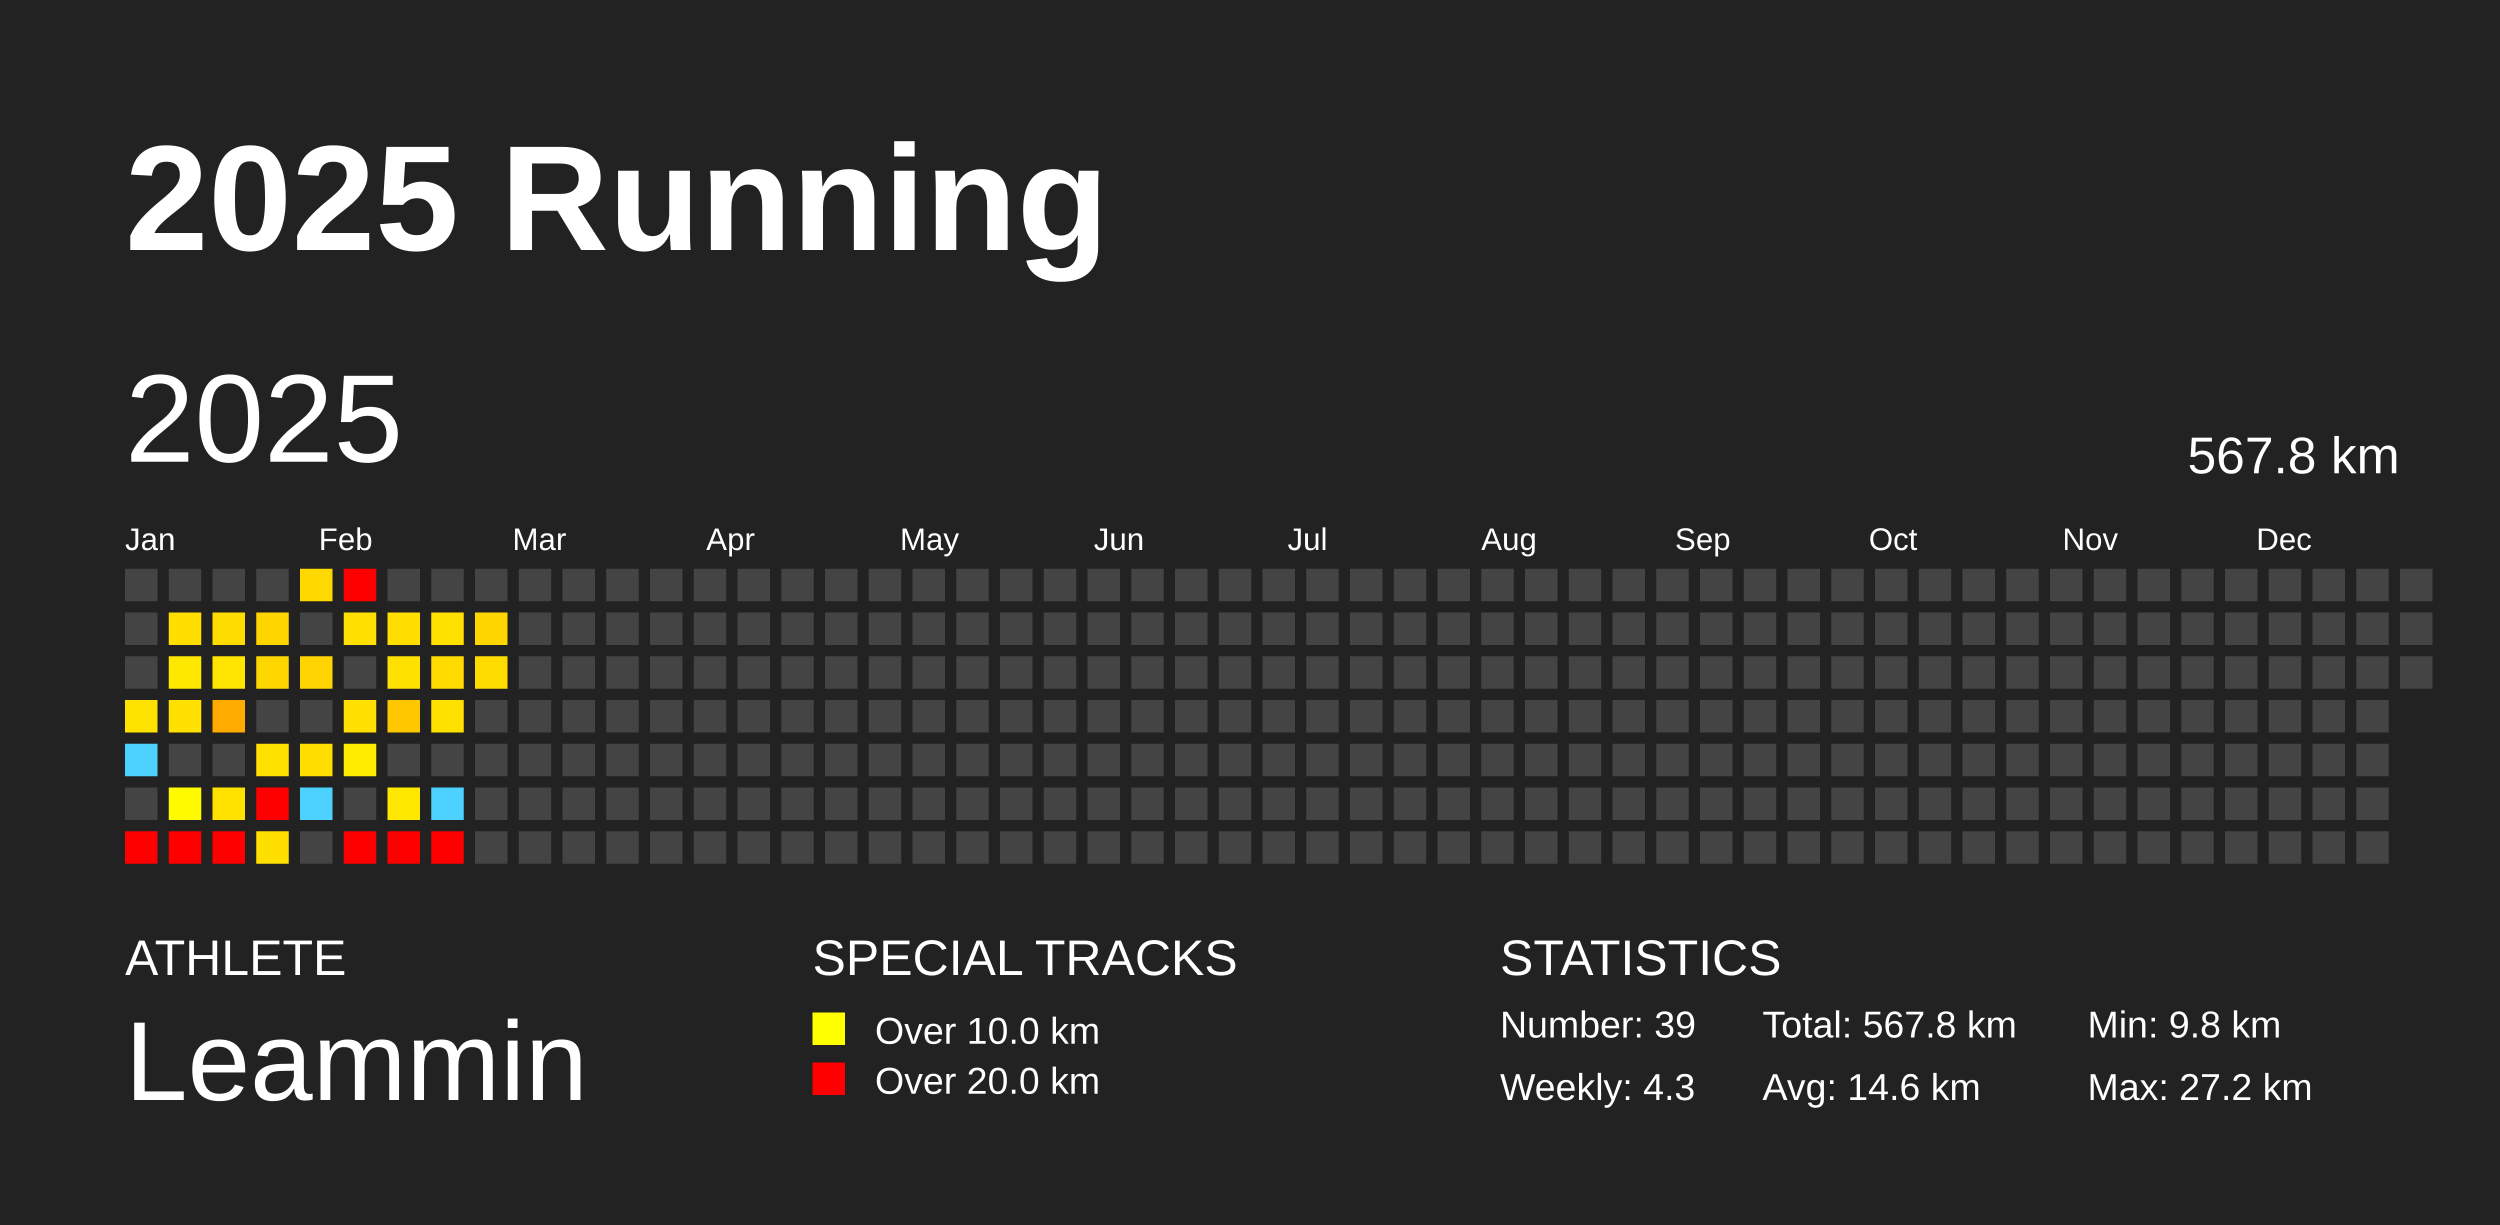
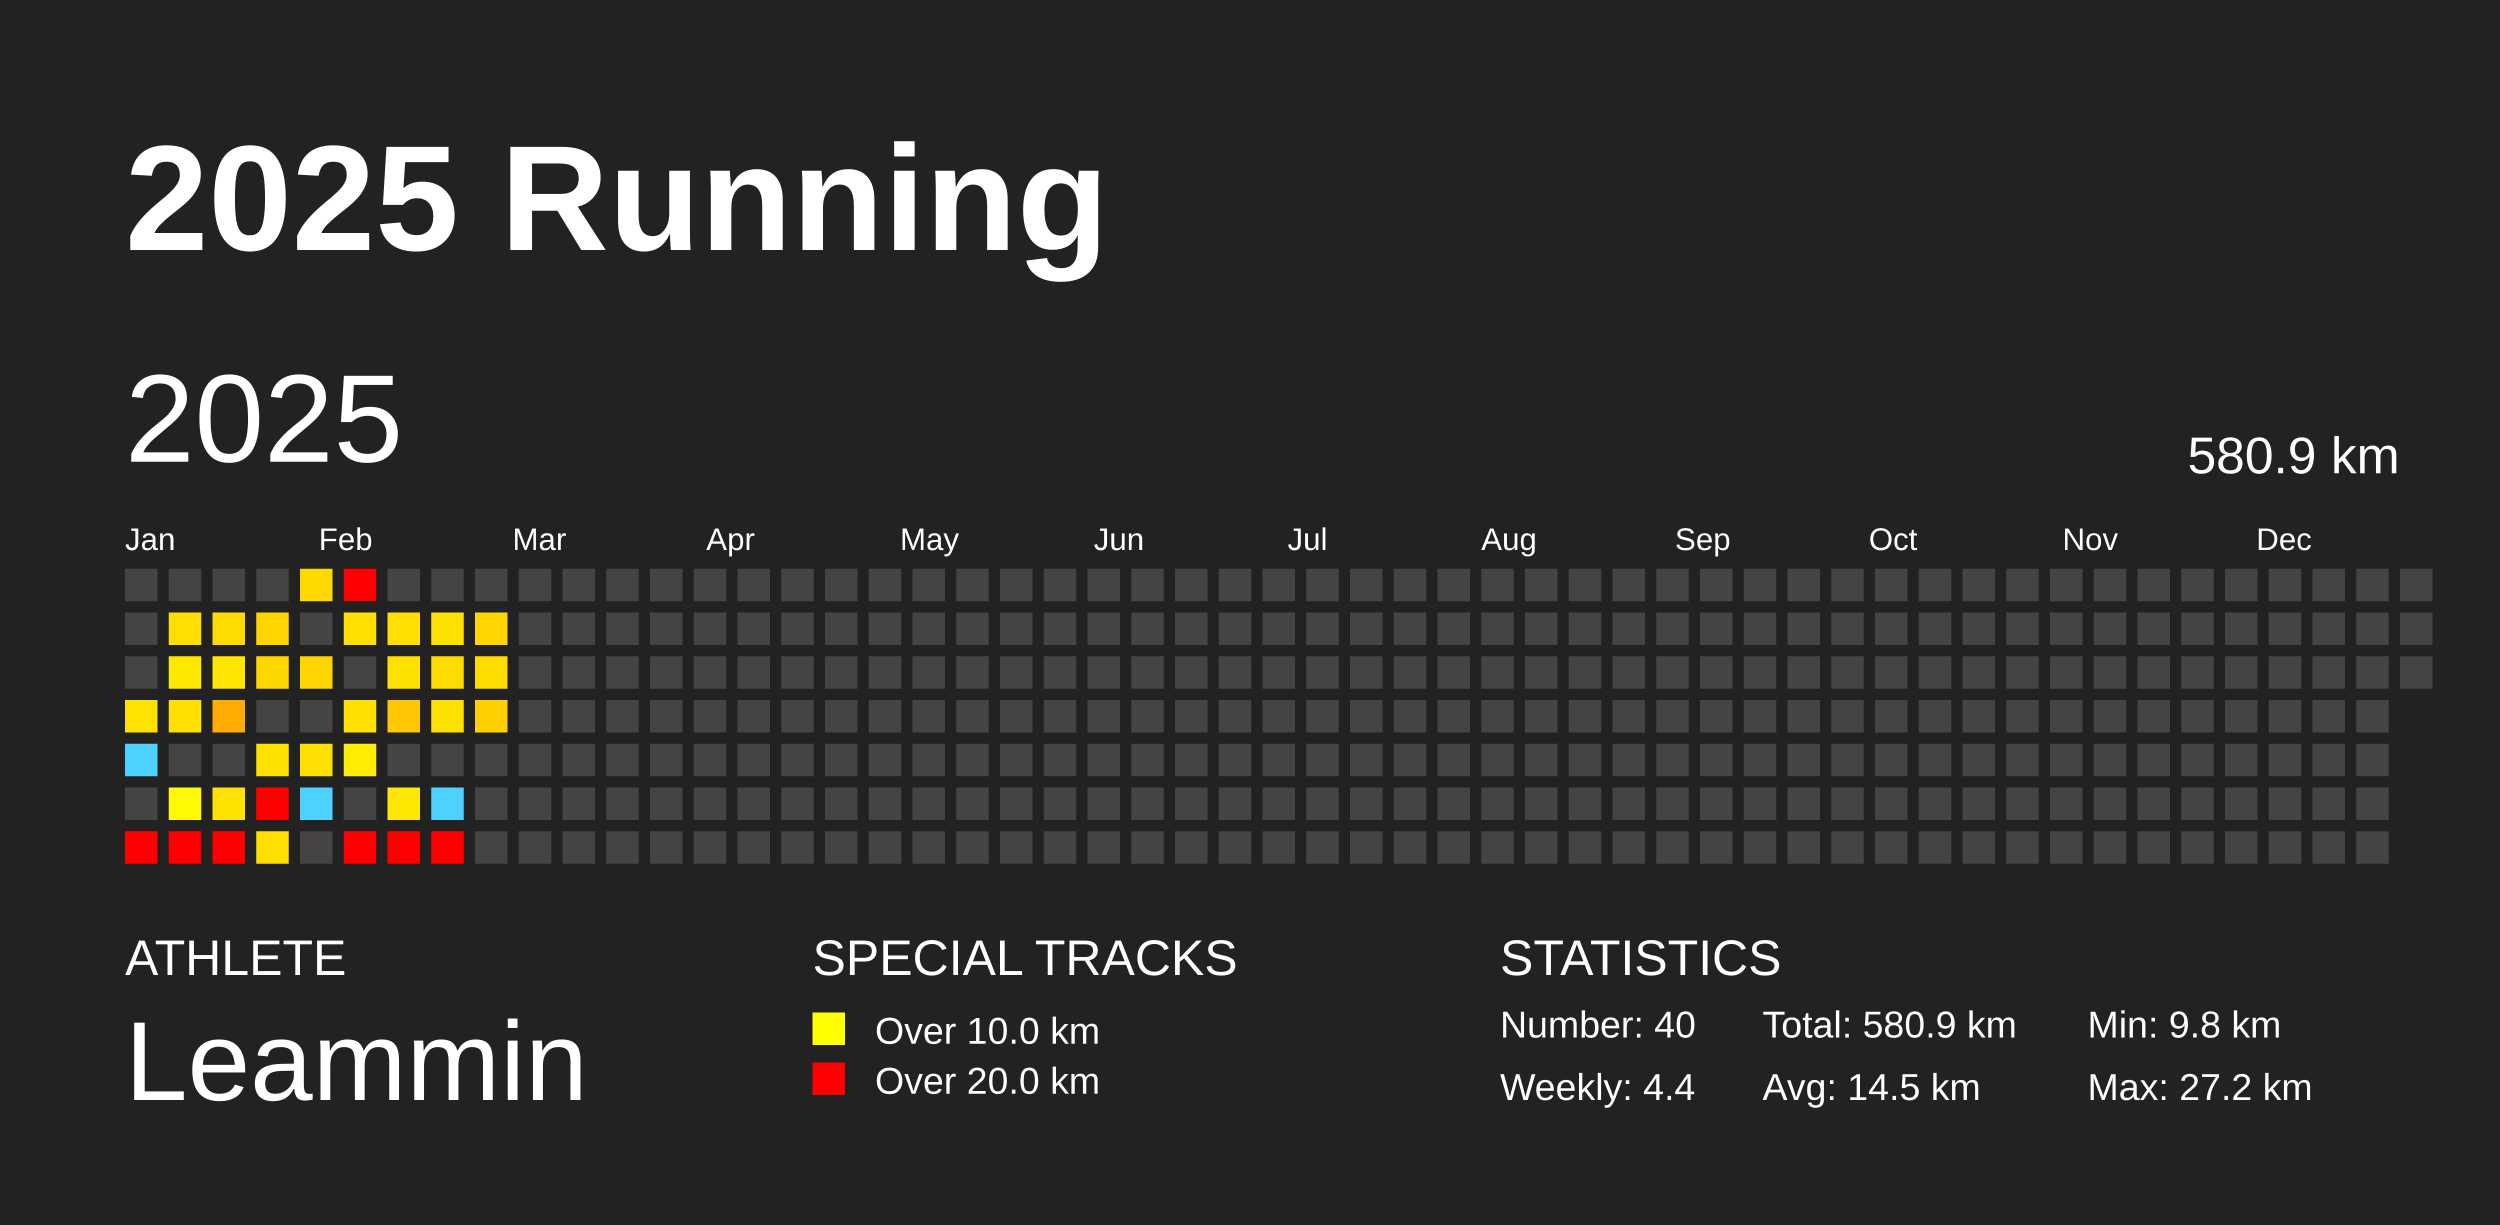
<svg xmlns="http://www.w3.org/2000/svg" baseProfile="full" height="98mm" version="1.1" viewBox="0,0,200,98" width="200mm">
  <defs />
  <rect fill="#222222" height="98" width="200" x="0" y="0" />
  <text fill="#FFFFFF" style="font-size:12px; font-family:Arial; font-weight:bold;" x="10" y="20">2025 Running</text>
  <text fill="#FFFFFF" style="font-size:4px; font-family:Arial" x="10" y="78">ATHLETE</text>
  <text fill="#FFFFFF" style="font-size:9px; font-family:Arial" x="10" y="88">Leammin</text>
  <text fill="#FFFFFF" style="font-size:4px; font-family:Arial" x="65" y="78">SPECIAL TRACKS</text>
  <rect fill="yellow" height="2.6" width="2.6" x="65" y="81" />
  <text fill="#FFFFFF" style="font-size:3px; font-family:Arial" x="70" y="83.5">Over 10.0 km</text>
  <rect fill="red" height="2.6" width="2.6" x="65" y="85" />
  <text fill="#FFFFFF" style="font-size:3px; font-family:Arial" x="70" y="87.5">Over 20.0 km</text>
  <text fill="#FFFFFF" style="font-size:4px; font-family:Arial" x="120" y="78">STATISTICS</text>
-   <text fill="#FFFFFF" style="font-size:3px; font-family:Arial" x="120" y="83">Number: 39</text>
-   <text fill="#FFFFFF" style="font-size:3px; font-family:Arial" x="120" y="88">Weekly: 4.3</text>
-   <text fill="#FFFFFF" style="font-size:3px; font-family:Arial" x="141" y="83">Total: 567.8 km</text>
-   <text fill="#FFFFFF" style="font-size:3px; font-family:Arial" x="141" y="88">Avg: 14.6 km</text>
+   <text fill="#FFFFFF" style="font-size:3px; font-family:Arial" x="120" y="83">Number: 40</text>
+   <text fill="#FFFFFF" style="font-size:3px; font-family:Arial" x="120" y="88">Weekly: 4.4</text>
+   <text fill="#FFFFFF" style="font-size:3px; font-family:Arial" x="141" y="83">Total: 580.9 km</text>
+   <text fill="#FFFFFF" style="font-size:3px; font-family:Arial" x="141" y="88">Avg: 14.5 km</text>
  <text fill="#FFFFFF" style="font-size:3px; font-family:Arial" x="167" y="83">Min: 9.8 km</text>
  <text fill="#FFFFFF" style="font-size:3px; font-family:Arial" x="167" y="88">Max: 27.2 km</text>
  <text dominant-baseline="hanging" fill="#FFFFFF" style="font-size:10.0px; font-family:Arial;" x="10" y="30">2025</text>
-   <text dominant-baseline="hanging" fill="#FFFFFF" style="font-size:4.125px; font-family:Arial;" x="175" y="35">567.8 km</text>
+   <text dominant-baseline="hanging" fill="#FFFFFF" style="font-size:4.125px; font-family:Arial;" x="175" y="35">580.9 km</text>
  <text fill="#FFFFFF" style="font-size:2.5px; font-family:Arial" x="10.0" y="44">Jan</text>
  <text fill="#FFFFFF" style="font-size:2.5px; font-family:Arial" x="25.5" y="44">Feb</text>
  <text fill="#FFFFFF" style="font-size:2.5px; font-family:Arial" x="41.0" y="44">Mar</text>
  <text fill="#FFFFFF" style="font-size:2.5px; font-family:Arial" x="56.5" y="44">Apr</text>
  <text fill="#FFFFFF" style="font-size:2.5px; font-family:Arial" x="72.0" y="44">May</text>
  <text fill="#FFFFFF" style="font-size:2.5px; font-family:Arial" x="87.5" y="44">Jun</text>
  <text fill="#FFFFFF" style="font-size:2.5px; font-family:Arial" x="103.0" y="44">Jul</text>
  <text fill="#FFFFFF" style="font-size:2.5px; font-family:Arial" x="118.5" y="44">Aug</text>
  <text fill="#FFFFFF" style="font-size:2.5px; font-family:Arial" x="134.0" y="44">Sep</text>
  <text fill="#FFFFFF" style="font-size:2.5px; font-family:Arial" x="149.5" y="44">Oct</text>
  <text fill="#FFFFFF" style="font-size:2.5px; font-family:Arial" x="165.0" y="44">Nov</text>
  <text fill="#FFFFFF" style="font-size:2.5px; font-family:Arial" x="180.5" y="44">Dec</text>
  <rect fill="#444444" height="2.6" width="2.6" x="10.0" y="45.5" />
  <rect fill="#444444" height="2.6" width="2.6" x="10.0" y="49.0" />
  <rect fill="#444444" height="2.6" width="2.6" x="10.0" y="52.5" />
  <rect fill="#ffe300" height="2.6" width="2.6" x="10.0" y="56.0" />
  <rect fill="#4dd2ff" height="2.6" width="2.6" x="10.0" y="59.5" />
  <rect fill="#444444" height="2.6" width="2.6" x="10.0" y="63.0" />
  <rect fill="red" height="2.6" width="2.6" x="10.0" y="66.5" />
  <rect fill="#444444" height="2.6" width="2.6" x="13.5" y="45.5" />
  <rect fill="#ffde00" height="2.6" width="2.6" x="13.5" y="49.0" />
  <rect fill="#ffe800" height="2.6" width="2.6" x="13.5" y="52.5" />
  <rect fill="#ffe000" height="2.6" width="2.6" x="13.5" y="56.0" />
  <rect fill="#444444" height="2.6" width="2.6" x="13.5" y="59.5" />
  <rect fill="#fffa00" height="2.6" width="2.6" x="13.5" y="63.0" />
  <rect fill="red" height="2.6" width="2.6" x="13.5" y="66.5" />
  <rect fill="#444444" height="2.6" width="2.6" x="17.0" y="45.5" />
  <rect fill="#ffdc00" height="2.6" width="2.6" x="17.0" y="49.0" />
  <rect fill="#ffe500" height="2.6" width="2.6" x="17.0" y="52.5" />
  <rect fill="#ffab00" height="2.6" width="2.6" x="17.0" y="56.0" />
  <rect fill="#444444" height="2.6" width="2.6" x="17.0" y="59.5" />
  <rect fill="#ffe200" height="2.6" width="2.6" x="17.0" y="63.0" />
  <rect fill="red" height="2.6" width="2.6" x="17.0" y="66.5" />
  <rect fill="#444444" height="2.6" width="2.6" x="20.5" y="45.5" />
  <rect fill="#ffd500" height="2.6" width="2.6" x="20.5" y="49.0" />
  <rect fill="#ffd700" height="2.6" width="2.6" x="20.5" y="52.5" />
  <rect fill="#444444" height="2.6" width="2.6" x="20.5" y="56.0" />
  <rect fill="#ffe100" height="2.6" width="2.6" x="20.5" y="59.5" />
  <rect fill="red" height="2.6" width="2.6" x="20.5" y="63.0" />
  <rect fill="#ffdf00" height="2.6" width="2.6" x="20.5" y="66.5" />
  <rect fill="#ffd800" height="2.6" width="2.6" x="24.0" y="45.5" />
  <rect fill="#444444" height="2.6" width="2.6" x="24.0" y="49.0" />
  <rect fill="#ffd400" height="2.6" width="2.6" x="24.0" y="52.5" />
  <rect fill="#444444" height="2.6" width="2.6" x="24.0" y="56.0" />
  <rect fill="#ffdf00" height="2.6" width="2.6" x="24.0" y="59.5" />
  <rect fill="#4dd2ff" height="2.6" width="2.6" x="24.0" y="63.0" />
  <rect fill="#444444" height="2.6" width="2.6" x="24.0" y="66.5" />
  <rect fill="red" height="2.6" width="2.6" x="27.5" y="45.5" />
  <rect fill="#ffe000" height="2.6" width="2.6" x="27.5" y="49.0" />
  <rect fill="#444444" height="2.6" width="2.6" x="27.5" y="52.5" />
  <rect fill="#ffe000" height="2.6" width="2.6" x="27.5" y="56.0" />
  <rect fill="#ffec00" height="2.6" width="2.6" x="27.5" y="59.5" />
  <rect fill="#444444" height="2.6" width="2.6" x="27.5" y="63.0" />
  <rect fill="red" height="2.6" width="2.6" x="27.5" y="66.5" />
  <rect fill="#444444" height="2.6" width="2.6" x="31.0" y="45.5" />
  <rect fill="#ffde00" height="2.6" width="2.6" x="31.0" y="49.0" />
  <rect fill="#ffe100" height="2.6" width="2.6" x="31.0" y="52.5" />
  <rect fill="#ffc700" height="2.6" width="2.6" x="31.0" y="56.0" />
  <rect fill="#444444" height="2.6" width="2.6" x="31.0" y="59.5" />
  <rect fill="#ffe800" height="2.6" width="2.6" x="31.0" y="63.0" />
  <rect fill="red" height="2.6" width="2.6" x="31.0" y="66.5" />
  <rect fill="#444444" height="2.6" width="2.6" x="34.5" y="45.5" />
  <rect fill="#ffe100" height="2.6" width="2.6" x="34.5" y="49.0" />
  <rect fill="#ffdb00" height="2.6" width="2.6" x="34.5" y="52.5" />
  <rect fill="#ffe100" height="2.6" width="2.6" x="34.5" y="56.0" />
  <rect fill="#444444" height="2.6" width="2.6" x="34.5" y="59.5" />
  <rect fill="#4dd2ff" height="2.6" width="2.6" x="34.5" y="63.0" />
  <rect fill="red" height="2.6" width="2.6" x="34.5" y="66.5" />
  <rect fill="#444444" height="2.6" width="2.6" x="38.0" y="45.5" />
  <rect fill="#ffd500" height="2.6" width="2.6" x="38.0" y="49.0" />
  <rect fill="#ffdc00" height="2.6" width="2.6" x="38.0" y="52.5" />
-   <rect fill="#444444" height="2.6" width="2.6" x="38.0" y="56.0" />
+   <rect fill="#ffcf00" height="2.6" width="2.6" x="38.0" y="56.0" />
  <rect fill="#444444" height="2.6" width="2.6" x="38.0" y="59.5" />
  <rect fill="#444444" height="2.6" width="2.6" x="38.0" y="63.0" />
  <rect fill="#444444" height="2.6" width="2.6" x="38.0" y="66.5" />
  <rect fill="#444444" height="2.6" width="2.6" x="41.5" y="45.5" />
  <rect fill="#444444" height="2.6" width="2.6" x="41.5" y="49.0" />
  <rect fill="#444444" height="2.6" width="2.6" x="41.5" y="52.5" />
  <rect fill="#444444" height="2.6" width="2.6" x="41.5" y="56.0" />
  <rect fill="#444444" height="2.6" width="2.6" x="41.5" y="59.5" />
  <rect fill="#444444" height="2.6" width="2.6" x="41.5" y="63.0" />
  <rect fill="#444444" height="2.6" width="2.6" x="41.5" y="66.5" />
  <rect fill="#444444" height="2.6" width="2.6" x="45.0" y="45.5" />
  <rect fill="#444444" height="2.6" width="2.6" x="45.0" y="49.0" />
  <rect fill="#444444" height="2.6" width="2.6" x="45.0" y="52.5" />
  <rect fill="#444444" height="2.6" width="2.6" x="45.0" y="56.0" />
  <rect fill="#444444" height="2.6" width="2.6" x="45.0" y="59.5" />
  <rect fill="#444444" height="2.6" width="2.6" x="45.0" y="63.0" />
  <rect fill="#444444" height="2.6" width="2.6" x="45.0" y="66.5" />
  <rect fill="#444444" height="2.6" width="2.6" x="48.5" y="45.5" />
  <rect fill="#444444" height="2.6" width="2.6" x="48.5" y="49.0" />
  <rect fill="#444444" height="2.6" width="2.6" x="48.5" y="52.5" />
  <rect fill="#444444" height="2.6" width="2.6" x="48.5" y="56.0" />
  <rect fill="#444444" height="2.6" width="2.6" x="48.5" y="59.5" />
  <rect fill="#444444" height="2.6" width="2.6" x="48.5" y="63.0" />
  <rect fill="#444444" height="2.6" width="2.6" x="48.5" y="66.5" />
  <rect fill="#444444" height="2.6" width="2.6" x="52.0" y="45.5" />
  <rect fill="#444444" height="2.6" width="2.6" x="52.0" y="49.0" />
  <rect fill="#444444" height="2.6" width="2.6" x="52.0" y="52.5" />
  <rect fill="#444444" height="2.6" width="2.6" x="52.0" y="56.0" />
  <rect fill="#444444" height="2.6" width="2.6" x="52.0" y="59.5" />
  <rect fill="#444444" height="2.6" width="2.6" x="52.0" y="63.0" />
  <rect fill="#444444" height="2.6" width="2.6" x="52.0" y="66.5" />
  <rect fill="#444444" height="2.6" width="2.6" x="55.5" y="45.5" />
  <rect fill="#444444" height="2.6" width="2.6" x="55.5" y="49.0" />
  <rect fill="#444444" height="2.6" width="2.6" x="55.5" y="52.5" />
  <rect fill="#444444" height="2.6" width="2.6" x="55.5" y="56.0" />
  <rect fill="#444444" height="2.6" width="2.6" x="55.5" y="59.5" />
  <rect fill="#444444" height="2.6" width="2.6" x="55.5" y="63.0" />
  <rect fill="#444444" height="2.6" width="2.6" x="55.5" y="66.5" />
  <rect fill="#444444" height="2.6" width="2.6" x="59.0" y="45.5" />
  <rect fill="#444444" height="2.6" width="2.6" x="59.0" y="49.0" />
  <rect fill="#444444" height="2.6" width="2.6" x="59.0" y="52.5" />
  <rect fill="#444444" height="2.6" width="2.6" x="59.0" y="56.0" />
  <rect fill="#444444" height="2.6" width="2.6" x="59.0" y="59.5" />
  <rect fill="#444444" height="2.6" width="2.6" x="59.0" y="63.0" />
  <rect fill="#444444" height="2.6" width="2.6" x="59.0" y="66.5" />
  <rect fill="#444444" height="2.6" width="2.6" x="62.5" y="45.5" />
  <rect fill="#444444" height="2.6" width="2.6" x="62.5" y="49.0" />
  <rect fill="#444444" height="2.6" width="2.6" x="62.5" y="52.5" />
  <rect fill="#444444" height="2.6" width="2.6" x="62.5" y="56.0" />
  <rect fill="#444444" height="2.6" width="2.6" x="62.5" y="59.5" />
  <rect fill="#444444" height="2.6" width="2.6" x="62.5" y="63.0" />
  <rect fill="#444444" height="2.6" width="2.6" x="62.5" y="66.5" />
  <rect fill="#444444" height="2.6" width="2.6" x="66.0" y="45.5" />
  <rect fill="#444444" height="2.6" width="2.6" x="66.0" y="49.0" />
  <rect fill="#444444" height="2.6" width="2.6" x="66.0" y="52.5" />
  <rect fill="#444444" height="2.6" width="2.6" x="66.0" y="56.0" />
  <rect fill="#444444" height="2.6" width="2.6" x="66.0" y="59.5" />
  <rect fill="#444444" height="2.6" width="2.6" x="66.0" y="63.0" />
  <rect fill="#444444" height="2.6" width="2.6" x="66.0" y="66.5" />
  <rect fill="#444444" height="2.6" width="2.6" x="69.5" y="45.5" />
  <rect fill="#444444" height="2.6" width="2.6" x="69.5" y="49.0" />
  <rect fill="#444444" height="2.6" width="2.6" x="69.5" y="52.5" />
  <rect fill="#444444" height="2.6" width="2.6" x="69.5" y="56.0" />
  <rect fill="#444444" height="2.6" width="2.6" x="69.5" y="59.5" />
  <rect fill="#444444" height="2.6" width="2.6" x="69.5" y="63.0" />
  <rect fill="#444444" height="2.6" width="2.6" x="69.5" y="66.5" />
  <rect fill="#444444" height="2.6" width="2.6" x="73.0" y="45.5" />
  <rect fill="#444444" height="2.6" width="2.6" x="73.0" y="49.0" />
  <rect fill="#444444" height="2.6" width="2.6" x="73.0" y="52.5" />
  <rect fill="#444444" height="2.6" width="2.6" x="73.0" y="56.0" />
  <rect fill="#444444" height="2.6" width="2.6" x="73.0" y="59.5" />
  <rect fill="#444444" height="2.6" width="2.6" x="73.0" y="63.0" />
  <rect fill="#444444" height="2.6" width="2.6" x="73.0" y="66.5" />
  <rect fill="#444444" height="2.6" width="2.6" x="76.5" y="45.5" />
  <rect fill="#444444" height="2.6" width="2.6" x="76.5" y="49.0" />
  <rect fill="#444444" height="2.6" width="2.6" x="76.5" y="52.5" />
  <rect fill="#444444" height="2.6" width="2.6" x="76.5" y="56.0" />
  <rect fill="#444444" height="2.6" width="2.6" x="76.5" y="59.5" />
  <rect fill="#444444" height="2.6" width="2.6" x="76.5" y="63.0" />
  <rect fill="#444444" height="2.6" width="2.6" x="76.5" y="66.5" />
  <rect fill="#444444" height="2.6" width="2.6" x="80.0" y="45.5" />
  <rect fill="#444444" height="2.6" width="2.6" x="80.0" y="49.0" />
  <rect fill="#444444" height="2.6" width="2.6" x="80.0" y="52.5" />
  <rect fill="#444444" height="2.6" width="2.6" x="80.0" y="56.0" />
  <rect fill="#444444" height="2.6" width="2.6" x="80.0" y="59.5" />
  <rect fill="#444444" height="2.6" width="2.6" x="80.0" y="63.0" />
  <rect fill="#444444" height="2.6" width="2.6" x="80.0" y="66.5" />
  <rect fill="#444444" height="2.6" width="2.6" x="83.5" y="45.5" />
  <rect fill="#444444" height="2.6" width="2.6" x="83.5" y="49.0" />
  <rect fill="#444444" height="2.6" width="2.6" x="83.5" y="52.5" />
  <rect fill="#444444" height="2.6" width="2.6" x="83.5" y="56.0" />
  <rect fill="#444444" height="2.6" width="2.6" x="83.5" y="59.5" />
  <rect fill="#444444" height="2.6" width="2.6" x="83.5" y="63.0" />
  <rect fill="#444444" height="2.6" width="2.6" x="83.5" y="66.5" />
  <rect fill="#444444" height="2.6" width="2.6" x="87.0" y="45.5" />
  <rect fill="#444444" height="2.6" width="2.6" x="87.0" y="49.0" />
  <rect fill="#444444" height="2.6" width="2.6" x="87.0" y="52.5" />
  <rect fill="#444444" height="2.6" width="2.6" x="87.0" y="56.0" />
  <rect fill="#444444" height="2.6" width="2.6" x="87.0" y="59.5" />
  <rect fill="#444444" height="2.6" width="2.6" x="87.0" y="63.0" />
  <rect fill="#444444" height="2.6" width="2.6" x="87.0" y="66.5" />
  <rect fill="#444444" height="2.6" width="2.6" x="90.5" y="45.5" />
  <rect fill="#444444" height="2.6" width="2.6" x="90.5" y="49.0" />
  <rect fill="#444444" height="2.6" width="2.6" x="90.5" y="52.5" />
  <rect fill="#444444" height="2.6" width="2.6" x="90.5" y="56.0" />
  <rect fill="#444444" height="2.6" width="2.6" x="90.5" y="59.5" />
  <rect fill="#444444" height="2.6" width="2.6" x="90.5" y="63.0" />
  <rect fill="#444444" height="2.6" width="2.6" x="90.5" y="66.5" />
  <rect fill="#444444" height="2.6" width="2.6" x="94.0" y="45.5" />
  <rect fill="#444444" height="2.6" width="2.6" x="94.0" y="49.0" />
  <rect fill="#444444" height="2.6" width="2.6" x="94.0" y="52.5" />
  <rect fill="#444444" height="2.6" width="2.6" x="94.0" y="56.0" />
  <rect fill="#444444" height="2.6" width="2.6" x="94.0" y="59.5" />
  <rect fill="#444444" height="2.6" width="2.6" x="94.0" y="63.0" />
  <rect fill="#444444" height="2.6" width="2.6" x="94.0" y="66.5" />
  <rect fill="#444444" height="2.6" width="2.6" x="97.5" y="45.5" />
  <rect fill="#444444" height="2.6" width="2.6" x="97.5" y="49.0" />
  <rect fill="#444444" height="2.6" width="2.6" x="97.5" y="52.5" />
  <rect fill="#444444" height="2.6" width="2.6" x="97.5" y="56.0" />
  <rect fill="#444444" height="2.6" width="2.6" x="97.5" y="59.5" />
  <rect fill="#444444" height="2.6" width="2.6" x="97.5" y="63.0" />
  <rect fill="#444444" height="2.6" width="2.6" x="97.5" y="66.5" />
  <rect fill="#444444" height="2.6" width="2.6" x="101.0" y="45.5" />
  <rect fill="#444444" height="2.6" width="2.6" x="101.0" y="49.0" />
  <rect fill="#444444" height="2.6" width="2.6" x="101.0" y="52.5" />
  <rect fill="#444444" height="2.6" width="2.6" x="101.0" y="56.0" />
  <rect fill="#444444" height="2.6" width="2.6" x="101.0" y="59.5" />
  <rect fill="#444444" height="2.6" width="2.6" x="101.0" y="63.0" />
  <rect fill="#444444" height="2.6" width="2.6" x="101.0" y="66.5" />
  <rect fill="#444444" height="2.6" width="2.6" x="104.5" y="45.5" />
  <rect fill="#444444" height="2.6" width="2.6" x="104.5" y="49.0" />
  <rect fill="#444444" height="2.6" width="2.6" x="104.5" y="52.5" />
  <rect fill="#444444" height="2.6" width="2.6" x="104.5" y="56.0" />
  <rect fill="#444444" height="2.6" width="2.6" x="104.5" y="59.5" />
  <rect fill="#444444" height="2.6" width="2.6" x="104.5" y="63.0" />
  <rect fill="#444444" height="2.6" width="2.6" x="104.5" y="66.5" />
  <rect fill="#444444" height="2.6" width="2.6" x="108.0" y="45.5" />
  <rect fill="#444444" height="2.6" width="2.6" x="108.0" y="49.0" />
  <rect fill="#444444" height="2.6" width="2.6" x="108.0" y="52.5" />
  <rect fill="#444444" height="2.6" width="2.6" x="108.0" y="56.0" />
  <rect fill="#444444" height="2.6" width="2.6" x="108.0" y="59.5" />
  <rect fill="#444444" height="2.6" width="2.6" x="108.0" y="63.0" />
  <rect fill="#444444" height="2.6" width="2.6" x="108.0" y="66.5" />
  <rect fill="#444444" height="2.6" width="2.6" x="111.5" y="45.5" />
  <rect fill="#444444" height="2.6" width="2.6" x="111.5" y="49.0" />
  <rect fill="#444444" height="2.6" width="2.6" x="111.5" y="52.5" />
  <rect fill="#444444" height="2.6" width="2.6" x="111.5" y="56.0" />
  <rect fill="#444444" height="2.6" width="2.6" x="111.5" y="59.5" />
  <rect fill="#444444" height="2.6" width="2.6" x="111.5" y="63.0" />
  <rect fill="#444444" height="2.6" width="2.6" x="111.5" y="66.5" />
  <rect fill="#444444" height="2.6" width="2.6" x="115.0" y="45.5" />
  <rect fill="#444444" height="2.6" width="2.6" x="115.0" y="49.0" />
  <rect fill="#444444" height="2.6" width="2.6" x="115.0" y="52.5" />
  <rect fill="#444444" height="2.6" width="2.6" x="115.0" y="56.0" />
  <rect fill="#444444" height="2.6" width="2.6" x="115.0" y="59.5" />
  <rect fill="#444444" height="2.6" width="2.6" x="115.0" y="63.0" />
  <rect fill="#444444" height="2.6" width="2.6" x="115.0" y="66.5" />
  <rect fill="#444444" height="2.6" width="2.6" x="118.5" y="45.5" />
  <rect fill="#444444" height="2.6" width="2.6" x="118.5" y="49.0" />
  <rect fill="#444444" height="2.6" width="2.6" x="118.5" y="52.5" />
  <rect fill="#444444" height="2.6" width="2.6" x="118.5" y="56.0" />
  <rect fill="#444444" height="2.6" width="2.6" x="118.5" y="59.5" />
  <rect fill="#444444" height="2.6" width="2.6" x="118.5" y="63.0" />
  <rect fill="#444444" height="2.6" width="2.6" x="118.5" y="66.5" />
  <rect fill="#444444" height="2.6" width="2.6" x="122.0" y="45.5" />
  <rect fill="#444444" height="2.6" width="2.6" x="122.0" y="49.0" />
  <rect fill="#444444" height="2.6" width="2.6" x="122.0" y="52.5" />
  <rect fill="#444444" height="2.6" width="2.6" x="122.0" y="56.0" />
  <rect fill="#444444" height="2.6" width="2.6" x="122.0" y="59.5" />
  <rect fill="#444444" height="2.6" width="2.6" x="122.0" y="63.0" />
  <rect fill="#444444" height="2.6" width="2.6" x="122.0" y="66.5" />
  <rect fill="#444444" height="2.6" width="2.6" x="125.5" y="45.5" />
  <rect fill="#444444" height="2.6" width="2.6" x="125.5" y="49.0" />
  <rect fill="#444444" height="2.6" width="2.6" x="125.5" y="52.5" />
  <rect fill="#444444" height="2.6" width="2.6" x="125.5" y="56.0" />
  <rect fill="#444444" height="2.6" width="2.6" x="125.5" y="59.5" />
  <rect fill="#444444" height="2.6" width="2.6" x="125.5" y="63.0" />
  <rect fill="#444444" height="2.6" width="2.6" x="125.5" y="66.5" />
  <rect fill="#444444" height="2.6" width="2.6" x="129.0" y="45.5" />
  <rect fill="#444444" height="2.6" width="2.6" x="129.0" y="49.0" />
  <rect fill="#444444" height="2.6" width="2.6" x="129.0" y="52.5" />
  <rect fill="#444444" height="2.6" width="2.6" x="129.0" y="56.0" />
  <rect fill="#444444" height="2.6" width="2.6" x="129.0" y="59.5" />
  <rect fill="#444444" height="2.6" width="2.6" x="129.0" y="63.0" />
  <rect fill="#444444" height="2.6" width="2.6" x="129.0" y="66.5" />
  <rect fill="#444444" height="2.6" width="2.6" x="132.5" y="45.5" />
  <rect fill="#444444" height="2.6" width="2.6" x="132.5" y="49.0" />
  <rect fill="#444444" height="2.6" width="2.6" x="132.5" y="52.5" />
  <rect fill="#444444" height="2.6" width="2.6" x="132.5" y="56.0" />
  <rect fill="#444444" height="2.6" width="2.6" x="132.5" y="59.5" />
  <rect fill="#444444" height="2.6" width="2.6" x="132.5" y="63.0" />
  <rect fill="#444444" height="2.6" width="2.6" x="132.5" y="66.5" />
  <rect fill="#444444" height="2.6" width="2.6" x="136.0" y="45.5" />
  <rect fill="#444444" height="2.6" width="2.6" x="136.0" y="49.0" />
  <rect fill="#444444" height="2.6" width="2.6" x="136.0" y="52.5" />
  <rect fill="#444444" height="2.6" width="2.6" x="136.0" y="56.0" />
  <rect fill="#444444" height="2.6" width="2.6" x="136.0" y="59.5" />
  <rect fill="#444444" height="2.6" width="2.6" x="136.0" y="63.0" />
  <rect fill="#444444" height="2.6" width="2.6" x="136.0" y="66.5" />
  <rect fill="#444444" height="2.6" width="2.6" x="139.5" y="45.5" />
  <rect fill="#444444" height="2.6" width="2.6" x="139.5" y="49.0" />
  <rect fill="#444444" height="2.6" width="2.6" x="139.5" y="52.5" />
  <rect fill="#444444" height="2.6" width="2.6" x="139.5" y="56.0" />
  <rect fill="#444444" height="2.6" width="2.6" x="139.5" y="59.5" />
  <rect fill="#444444" height="2.6" width="2.6" x="139.5" y="63.0" />
  <rect fill="#444444" height="2.6" width="2.6" x="139.5" y="66.5" />
  <rect fill="#444444" height="2.6" width="2.6" x="143.0" y="45.5" />
  <rect fill="#444444" height="2.6" width="2.6" x="143.0" y="49.0" />
  <rect fill="#444444" height="2.6" width="2.6" x="143.0" y="52.5" />
  <rect fill="#444444" height="2.6" width="2.6" x="143.0" y="56.0" />
  <rect fill="#444444" height="2.6" width="2.6" x="143.0" y="59.5" />
  <rect fill="#444444" height="2.6" width="2.6" x="143.0" y="63.0" />
  <rect fill="#444444" height="2.6" width="2.6" x="143.0" y="66.5" />
  <rect fill="#444444" height="2.6" width="2.6" x="146.5" y="45.5" />
  <rect fill="#444444" height="2.6" width="2.6" x="146.5" y="49.0" />
  <rect fill="#444444" height="2.6" width="2.6" x="146.5" y="52.5" />
  <rect fill="#444444" height="2.6" width="2.6" x="146.5" y="56.0" />
  <rect fill="#444444" height="2.6" width="2.6" x="146.5" y="59.5" />
  <rect fill="#444444" height="2.6" width="2.6" x="146.5" y="63.0" />
  <rect fill="#444444" height="2.6" width="2.6" x="146.5" y="66.5" />
  <rect fill="#444444" height="2.6" width="2.6" x="150.0" y="45.5" />
  <rect fill="#444444" height="2.6" width="2.6" x="150.0" y="49.0" />
  <rect fill="#444444" height="2.6" width="2.6" x="150.0" y="52.5" />
  <rect fill="#444444" height="2.6" width="2.6" x="150.0" y="56.0" />
  <rect fill="#444444" height="2.6" width="2.6" x="150.0" y="59.5" />
  <rect fill="#444444" height="2.6" width="2.6" x="150.0" y="63.0" />
  <rect fill="#444444" height="2.6" width="2.6" x="150.0" y="66.5" />
  <rect fill="#444444" height="2.6" width="2.6" x="153.5" y="45.5" />
  <rect fill="#444444" height="2.6" width="2.6" x="153.5" y="49.0" />
  <rect fill="#444444" height="2.6" width="2.6" x="153.5" y="52.5" />
  <rect fill="#444444" height="2.6" width="2.6" x="153.5" y="56.0" />
  <rect fill="#444444" height="2.6" width="2.6" x="153.5" y="59.5" />
  <rect fill="#444444" height="2.6" width="2.6" x="153.5" y="63.0" />
  <rect fill="#444444" height="2.6" width="2.6" x="153.5" y="66.5" />
  <rect fill="#444444" height="2.6" width="2.6" x="157.0" y="45.5" />
  <rect fill="#444444" height="2.6" width="2.6" x="157.0" y="49.0" />
  <rect fill="#444444" height="2.6" width="2.6" x="157.0" y="52.5" />
  <rect fill="#444444" height="2.6" width="2.6" x="157.0" y="56.0" />
  <rect fill="#444444" height="2.6" width="2.6" x="157.0" y="59.5" />
  <rect fill="#444444" height="2.6" width="2.6" x="157.0" y="63.0" />
  <rect fill="#444444" height="2.6" width="2.6" x="157.0" y="66.5" />
  <rect fill="#444444" height="2.6" width="2.6" x="160.5" y="45.5" />
  <rect fill="#444444" height="2.6" width="2.6" x="160.5" y="49.0" />
  <rect fill="#444444" height="2.6" width="2.6" x="160.5" y="52.5" />
  <rect fill="#444444" height="2.6" width="2.6" x="160.5" y="56.0" />
  <rect fill="#444444" height="2.6" width="2.6" x="160.5" y="59.5" />
  <rect fill="#444444" height="2.6" width="2.6" x="160.5" y="63.0" />
  <rect fill="#444444" height="2.6" width="2.6" x="160.5" y="66.5" />
  <rect fill="#444444" height="2.6" width="2.6" x="164.0" y="45.5" />
  <rect fill="#444444" height="2.6" width="2.6" x="164.0" y="49.0" />
  <rect fill="#444444" height="2.6" width="2.6" x="164.0" y="52.5" />
  <rect fill="#444444" height="2.6" width="2.6" x="164.0" y="56.0" />
  <rect fill="#444444" height="2.6" width="2.6" x="164.0" y="59.5" />
  <rect fill="#444444" height="2.6" width="2.6" x="164.0" y="63.0" />
  <rect fill="#444444" height="2.6" width="2.6" x="164.0" y="66.5" />
  <rect fill="#444444" height="2.6" width="2.6" x="167.5" y="45.5" />
  <rect fill="#444444" height="2.6" width="2.6" x="167.5" y="49.0" />
  <rect fill="#444444" height="2.6" width="2.6" x="167.5" y="52.5" />
  <rect fill="#444444" height="2.6" width="2.6" x="167.5" y="56.0" />
  <rect fill="#444444" height="2.6" width="2.6" x="167.5" y="59.5" />
  <rect fill="#444444" height="2.6" width="2.6" x="167.5" y="63.0" />
  <rect fill="#444444" height="2.6" width="2.6" x="167.5" y="66.5" />
  <rect fill="#444444" height="2.6" width="2.6" x="171.0" y="45.5" />
  <rect fill="#444444" height="2.6" width="2.6" x="171.0" y="49.0" />
  <rect fill="#444444" height="2.6" width="2.6" x="171.0" y="52.5" />
  <rect fill="#444444" height="2.6" width="2.6" x="171.0" y="56.0" />
  <rect fill="#444444" height="2.6" width="2.6" x="171.0" y="59.5" />
  <rect fill="#444444" height="2.6" width="2.6" x="171.0" y="63.0" />
  <rect fill="#444444" height="2.6" width="2.6" x="171.0" y="66.5" />
  <rect fill="#444444" height="2.6" width="2.6" x="174.5" y="45.5" />
  <rect fill="#444444" height="2.6" width="2.6" x="174.5" y="49.0" />
  <rect fill="#444444" height="2.6" width="2.6" x="174.5" y="52.5" />
  <rect fill="#444444" height="2.6" width="2.6" x="174.5" y="56.0" />
  <rect fill="#444444" height="2.6" width="2.6" x="174.5" y="59.5" />
  <rect fill="#444444" height="2.6" width="2.6" x="174.5" y="63.0" />
  <rect fill="#444444" height="2.6" width="2.6" x="174.5" y="66.5" />
  <rect fill="#444444" height="2.6" width="2.6" x="178.0" y="45.5" />
  <rect fill="#444444" height="2.6" width="2.6" x="178.0" y="49.0" />
  <rect fill="#444444" height="2.6" width="2.6" x="178.0" y="52.5" />
  <rect fill="#444444" height="2.6" width="2.6" x="178.0" y="56.0" />
  <rect fill="#444444" height="2.6" width="2.6" x="178.0" y="59.5" />
  <rect fill="#444444" height="2.6" width="2.6" x="178.0" y="63.0" />
  <rect fill="#444444" height="2.6" width="2.6" x="178.0" y="66.5" />
  <rect fill="#444444" height="2.6" width="2.6" x="181.5" y="45.5" />
  <rect fill="#444444" height="2.6" width="2.6" x="181.5" y="49.0" />
  <rect fill="#444444" height="2.6" width="2.6" x="181.5" y="52.5" />
  <rect fill="#444444" height="2.6" width="2.6" x="181.5" y="56.0" />
  <rect fill="#444444" height="2.6" width="2.6" x="181.5" y="59.5" />
  <rect fill="#444444" height="2.6" width="2.6" x="181.5" y="63.0" />
  <rect fill="#444444" height="2.6" width="2.6" x="181.5" y="66.5" />
  <rect fill="#444444" height="2.6" width="2.6" x="185.0" y="45.5" />
  <rect fill="#444444" height="2.6" width="2.6" x="185.0" y="49.0" />
  <rect fill="#444444" height="2.6" width="2.6" x="185.0" y="52.5" />
  <rect fill="#444444" height="2.6" width="2.6" x="185.0" y="56.0" />
  <rect fill="#444444" height="2.6" width="2.6" x="185.0" y="59.5" />
  <rect fill="#444444" height="2.6" width="2.6" x="185.0" y="63.0" />
  <rect fill="#444444" height="2.6" width="2.6" x="185.0" y="66.5" />
  <rect fill="#444444" height="2.6" width="2.6" x="188.5" y="45.5" />
  <rect fill="#444444" height="2.6" width="2.6" x="188.5" y="49.0" />
  <rect fill="#444444" height="2.6" width="2.6" x="188.5" y="52.5" />
  <rect fill="#444444" height="2.6" width="2.6" x="188.5" y="56.0" />
  <rect fill="#444444" height="2.6" width="2.6" x="188.5" y="59.5" />
  <rect fill="#444444" height="2.6" width="2.6" x="188.5" y="63.0" />
  <rect fill="#444444" height="2.6" width="2.6" x="188.5" y="66.5" />
  <rect fill="#444444" height="2.6" width="2.6" x="192.0" y="45.5" />
  <rect fill="#444444" height="2.6" width="2.6" x="192.0" y="49.0" />
  <rect fill="#444444" height="2.6" width="2.6" x="192.0" y="52.5" />
</svg>
